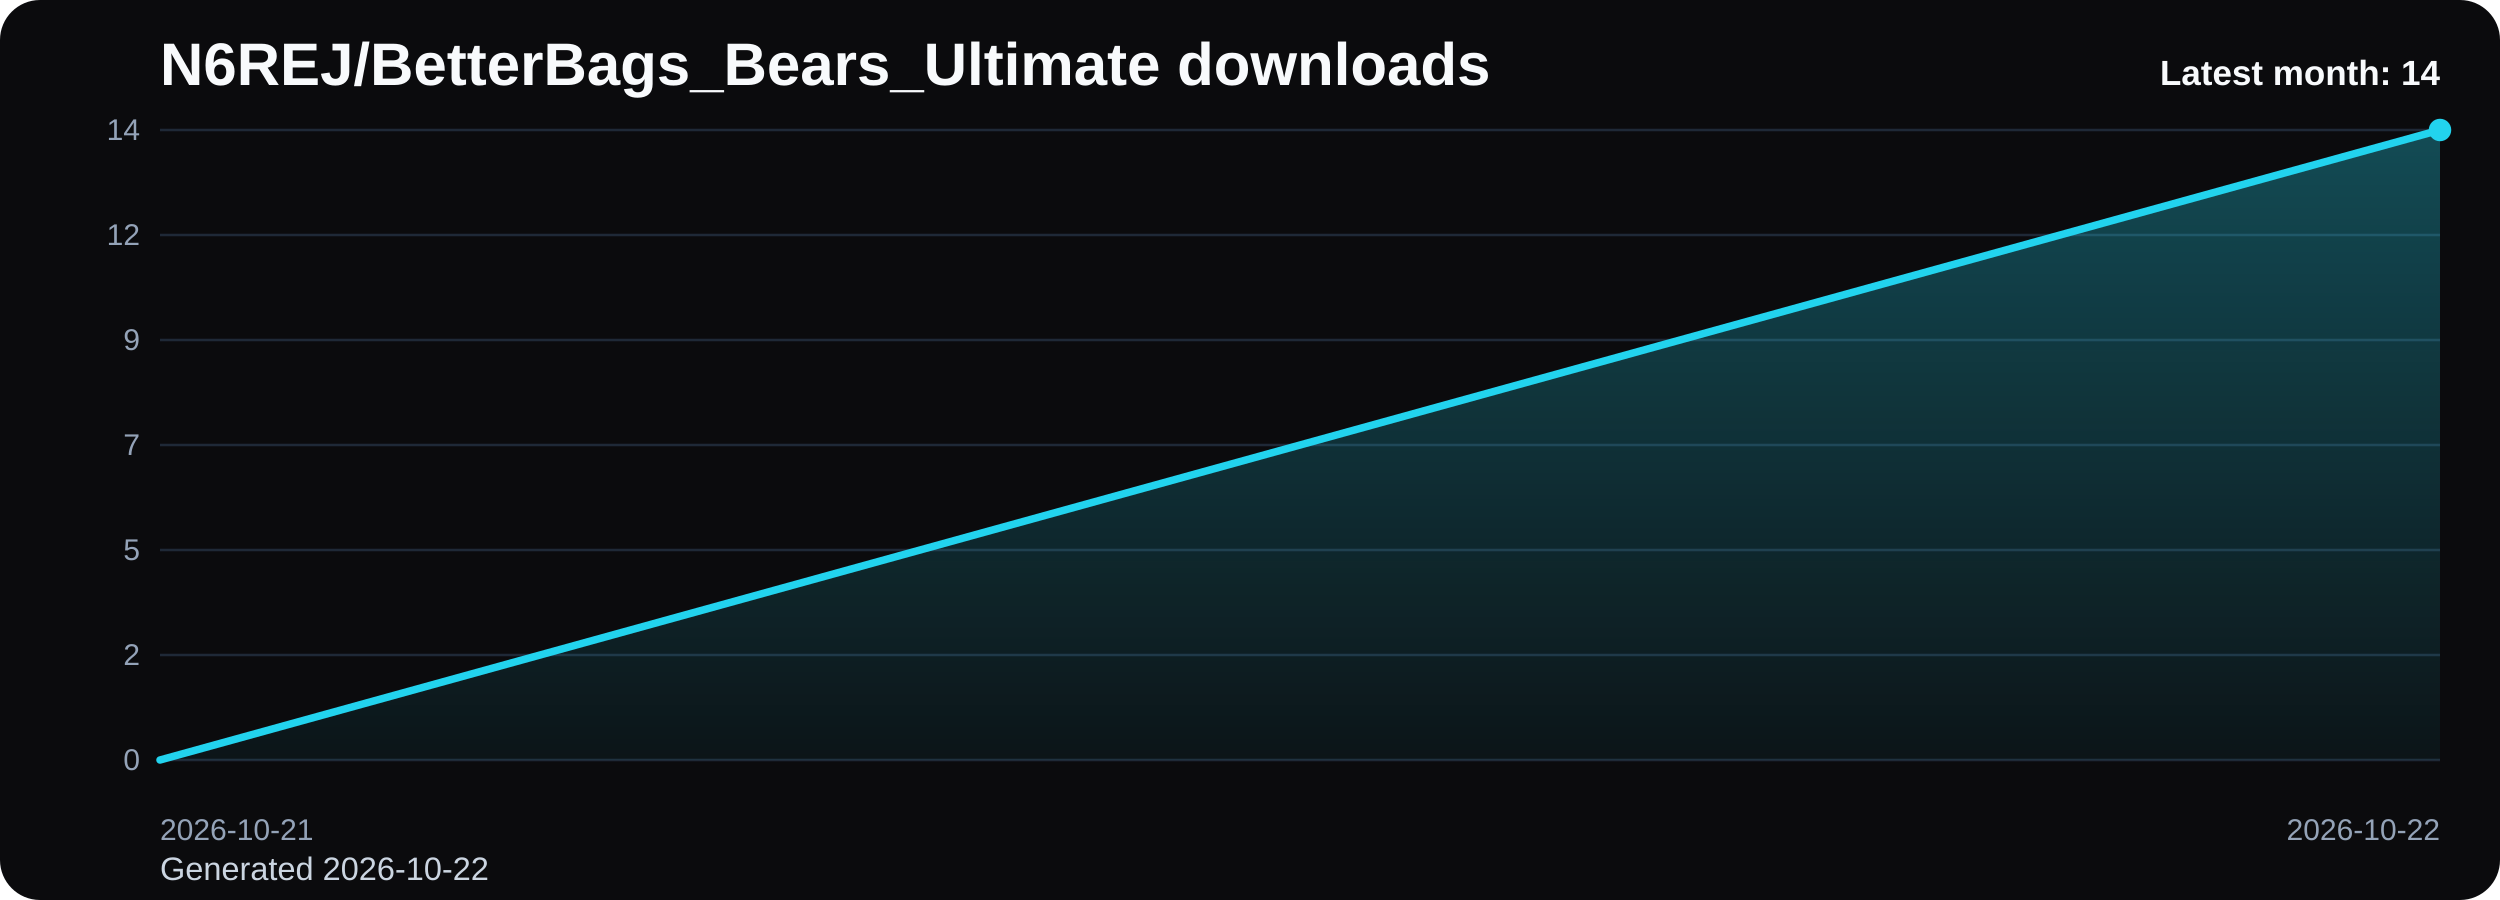
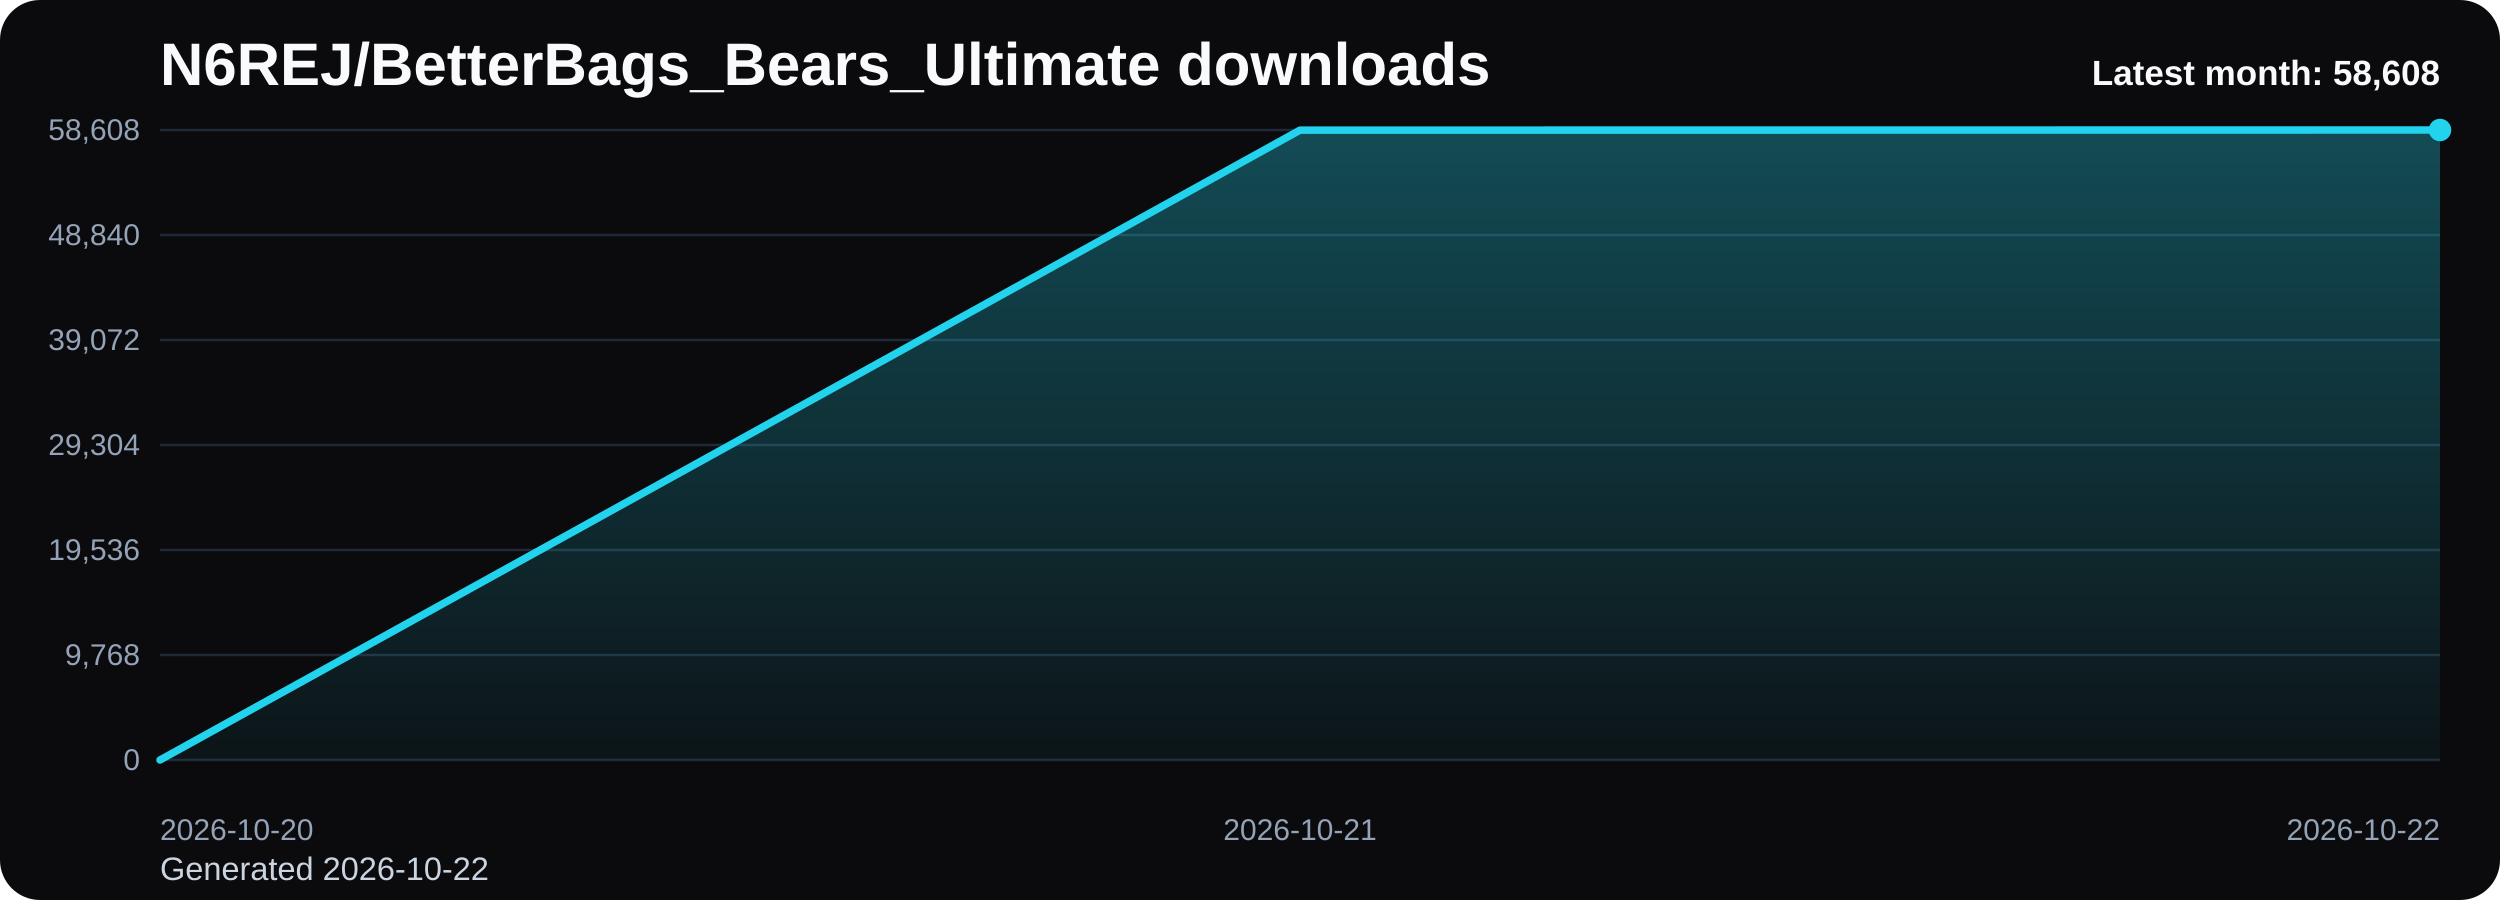
<svg xmlns="http://www.w3.org/2000/svg" viewBox="0 0 1000 360" role="img" aria-label="N6REJ/BetterBags_Bears_Ultimate downloads chart">
  <defs>
    <linearGradient id="fill-monthly-black" x1="0" y1="0" x2="0" y2="1">
      <stop offset="0%" stop-color="#22d3ee" stop-opacity="0.32" />
      <stop offset="100%" stop-color="#22d3ee" stop-opacity="0.05" />
    </linearGradient>
    <style>
      .bg { fill: #0b0b0d; }
      .title { font: 700 24px Arial, sans-serif; fill: #f8fafc; }
      .sub { font: 400 13px Arial, sans-serif; fill: #cbd5e1; }
      .grid { stroke: #1f2937; stroke-width: 1; }
      .axis { font: 400 12px Arial, sans-serif; fill: #94a3b8; }
      .line { fill: none; stroke: #22d3ee; stroke-width: 3; stroke-linecap: round; stroke-linejoin: round; }
      .dot { fill: #22d3ee; }
      .value { font: 600 11px Arial, sans-serif; fill: #cbd5e1; }
      .latest { font: 700 14px Arial, sans-serif; fill: #f8fafc; }
    </style>
  </defs>
  <rect class="bg" x="0" y="0" width="1000" height="360" rx="16" />
  <text class="title" x="64" y="34">N6REJ/BetterBags_Bears_Ultimate downloads</text>
  <text class="sub" x="64" y="352">Generated 2026-10-22</text>
  <line x1="64" y1="52.00" x2="976" y2="52.00" class="grid" />
-   <text x="56" y="56.00" text-anchor="end" class="axis">14</text>
+   <text x="56" y="56.00" text-anchor="end" class="axis">58,608</text>
  <line x1="64" y1="94.00" x2="976" y2="94.00" class="grid" />
-   <text x="56" y="98.00" text-anchor="end" class="axis">12</text>
+   <text x="56" y="98.00" text-anchor="end" class="axis">48,840</text>
  <line x1="64" y1="136.00" x2="976" y2="136.00" class="grid" />
-   <text x="56" y="140.00" text-anchor="end" class="axis">9</text>
+   <text x="56" y="140.00" text-anchor="end" class="axis">39,072</text>
  <line x1="64" y1="178.00" x2="976" y2="178.00" class="grid" />
-   <text x="56" y="182.00" text-anchor="end" class="axis">7</text>
+   <text x="56" y="182.00" text-anchor="end" class="axis">29,304</text>
  <line x1="64" y1="220.00" x2="976" y2="220.00" class="grid" />
-   <text x="56" y="224.00" text-anchor="end" class="axis">5</text>
+   <text x="56" y="224.00" text-anchor="end" class="axis">19,536</text>
  <line x1="64" y1="262.00" x2="976" y2="262.00" class="grid" />
-   <text x="56" y="266.00" text-anchor="end" class="axis">2</text>
+   <text x="56" y="266.00" text-anchor="end" class="axis">9,768</text>
  <line x1="64" y1="304.00" x2="976" y2="304.00" class="grid" />
  <text x="56" y="308.00" text-anchor="end" class="axis">0</text>
-   <path d="M 64.00 304 L 64.00 304.00 L 976.00 52.00 L 976.00 304 Z" fill="url(#fill-monthly-black)" />
-   <polyline class="line" points="64.00,304.00 976.00,52.00" />
+   <path d="M 64.00 304 L 64.00 304.00 L 520.00 52.06 L 976.00 52.00 L 976.00 304 Z" fill="url(#fill-monthly-black)" />
+   <polyline class="line" points="64.00,304.00 520.00,52.06 976.00,52.00" />
  <circle class="dot" cx="976.00" cy="52.00" r="4.5" />
-   <text class="axis" x="64.00" y="336" text-anchor="start">2026-10-21</text>
+   <text class="axis" x="64.00" y="336" text-anchor="start">2026-10-20</text>
+   <text class="axis" x="520.00" y="336" text-anchor="middle">2026-10-21</text>
  <text class="axis" x="976.00" y="336" text-anchor="end">2026-10-22</text>
-   <text class="latest" x="976" y="34" text-anchor="end">Latest month: 14</text>
+   <text class="latest" x="976" y="34" text-anchor="end">Latest month: 58,608</text>
</svg>
